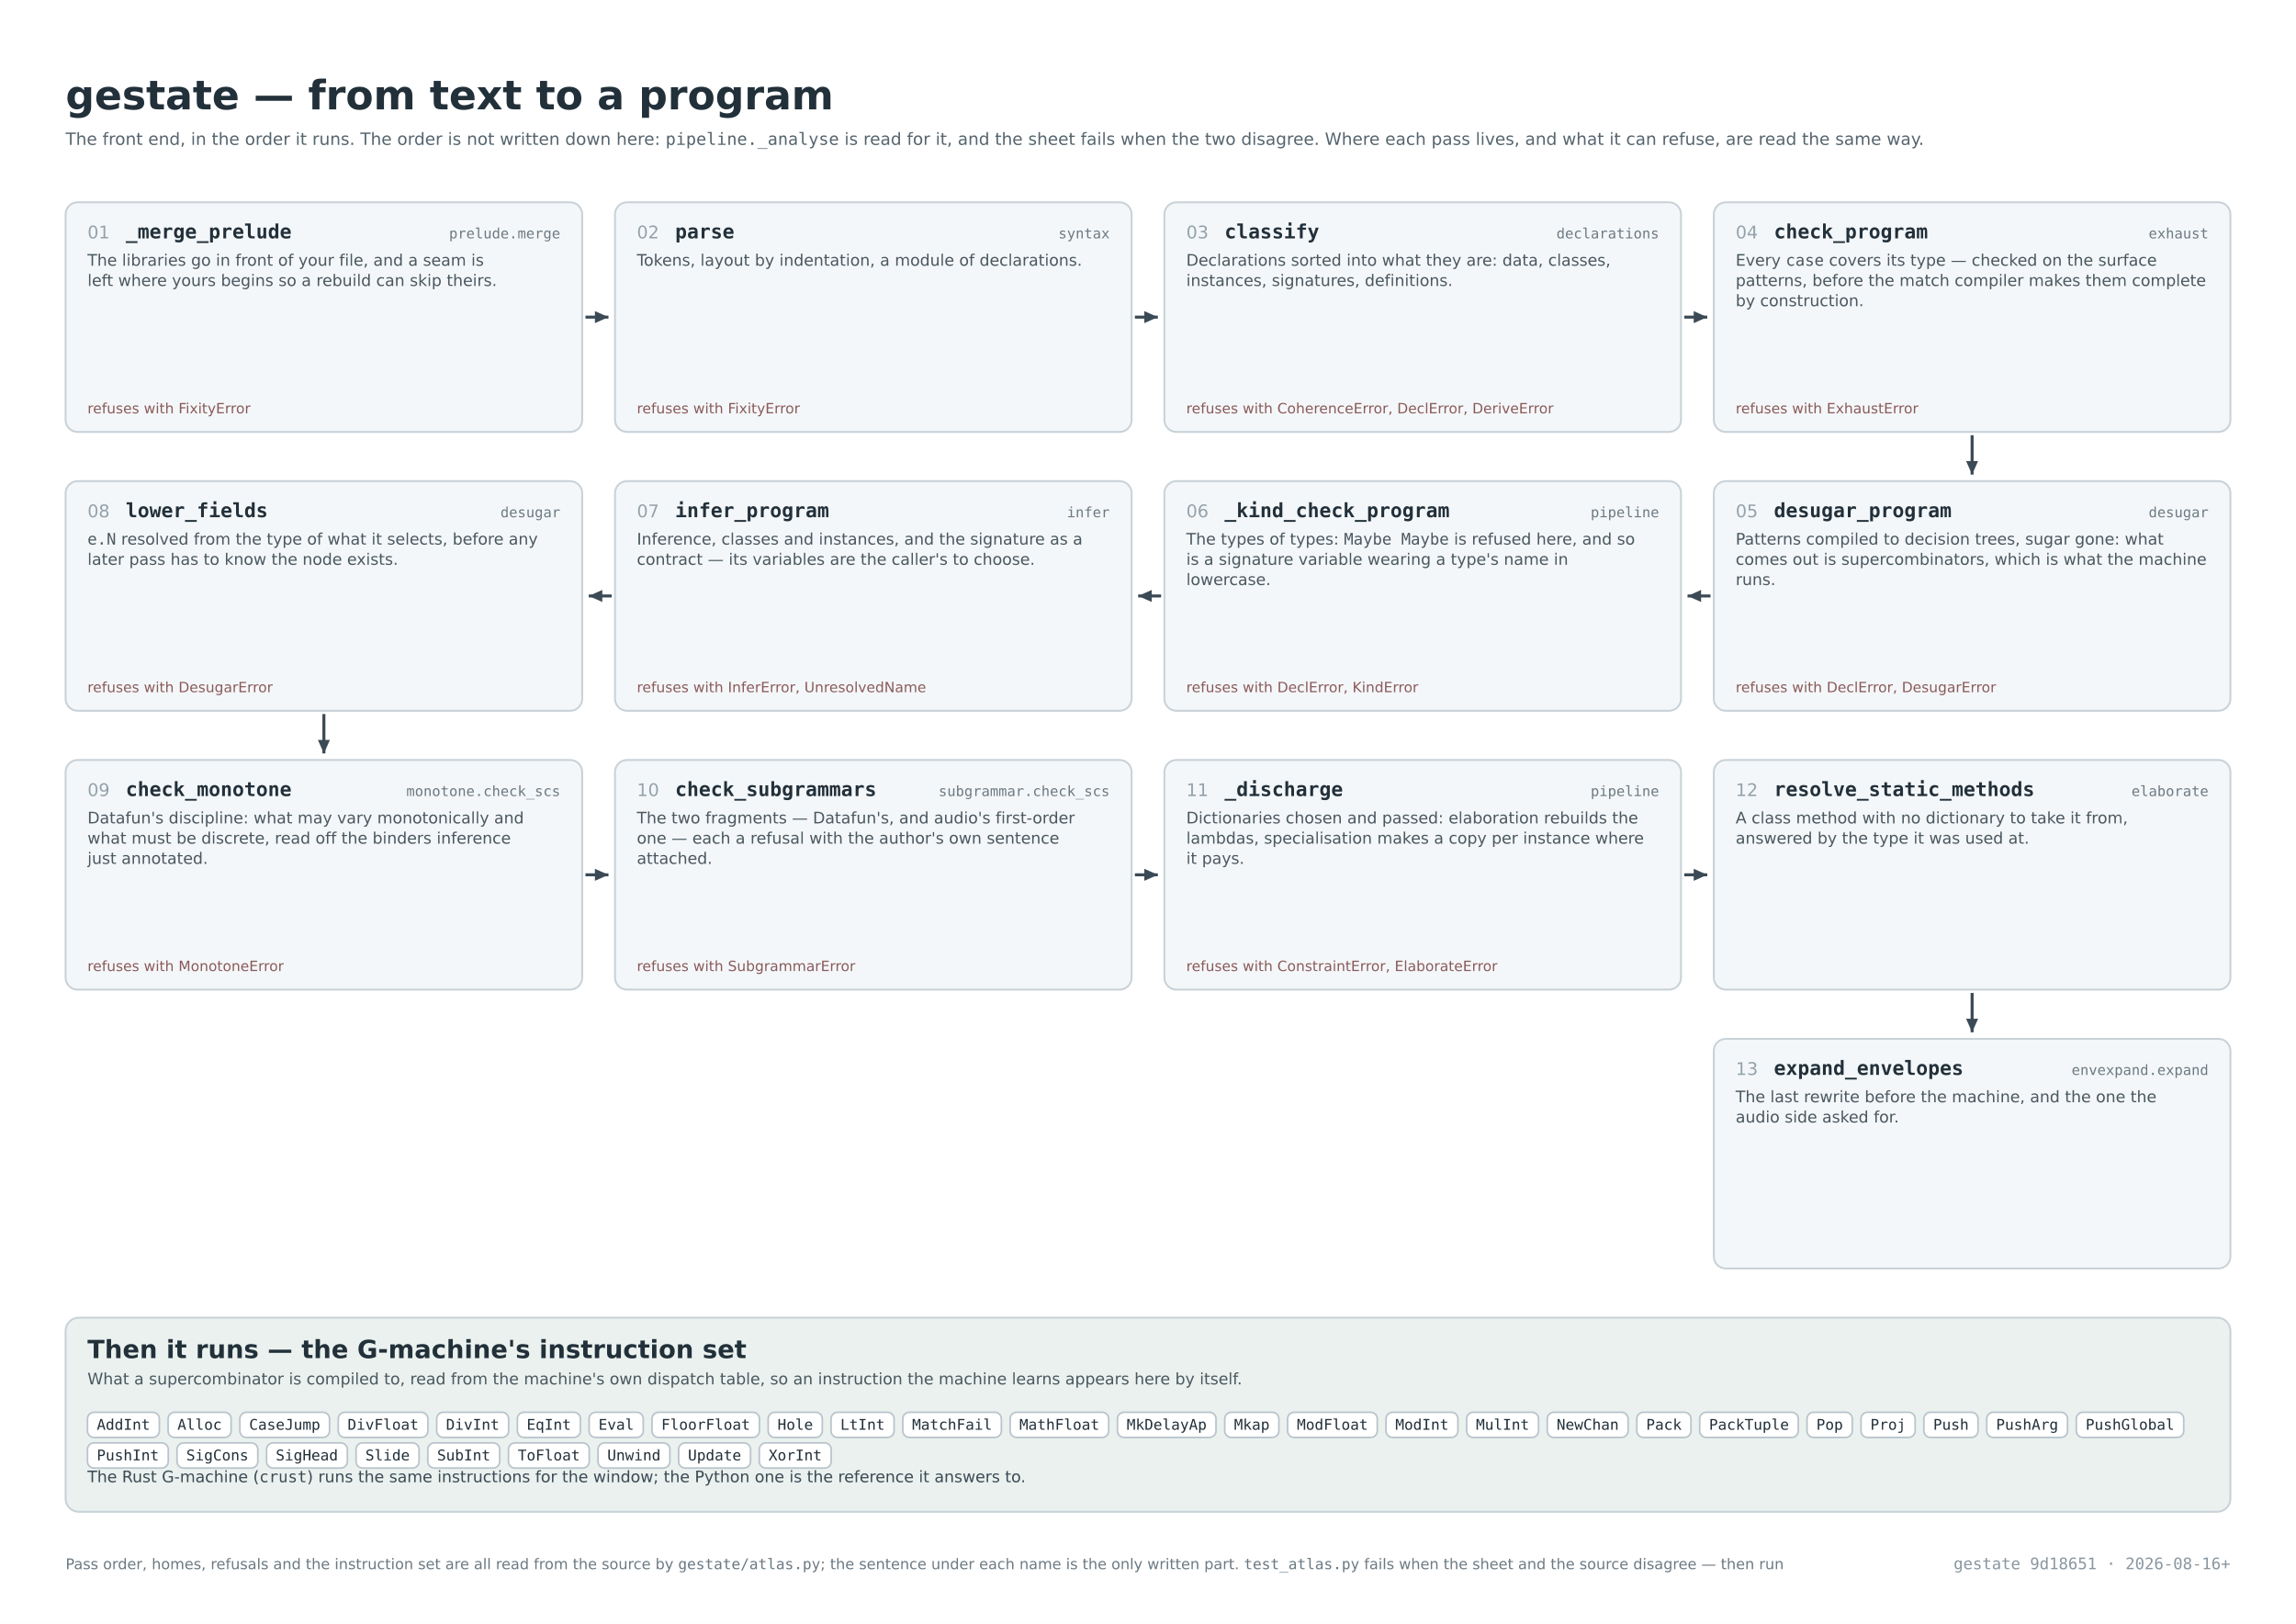
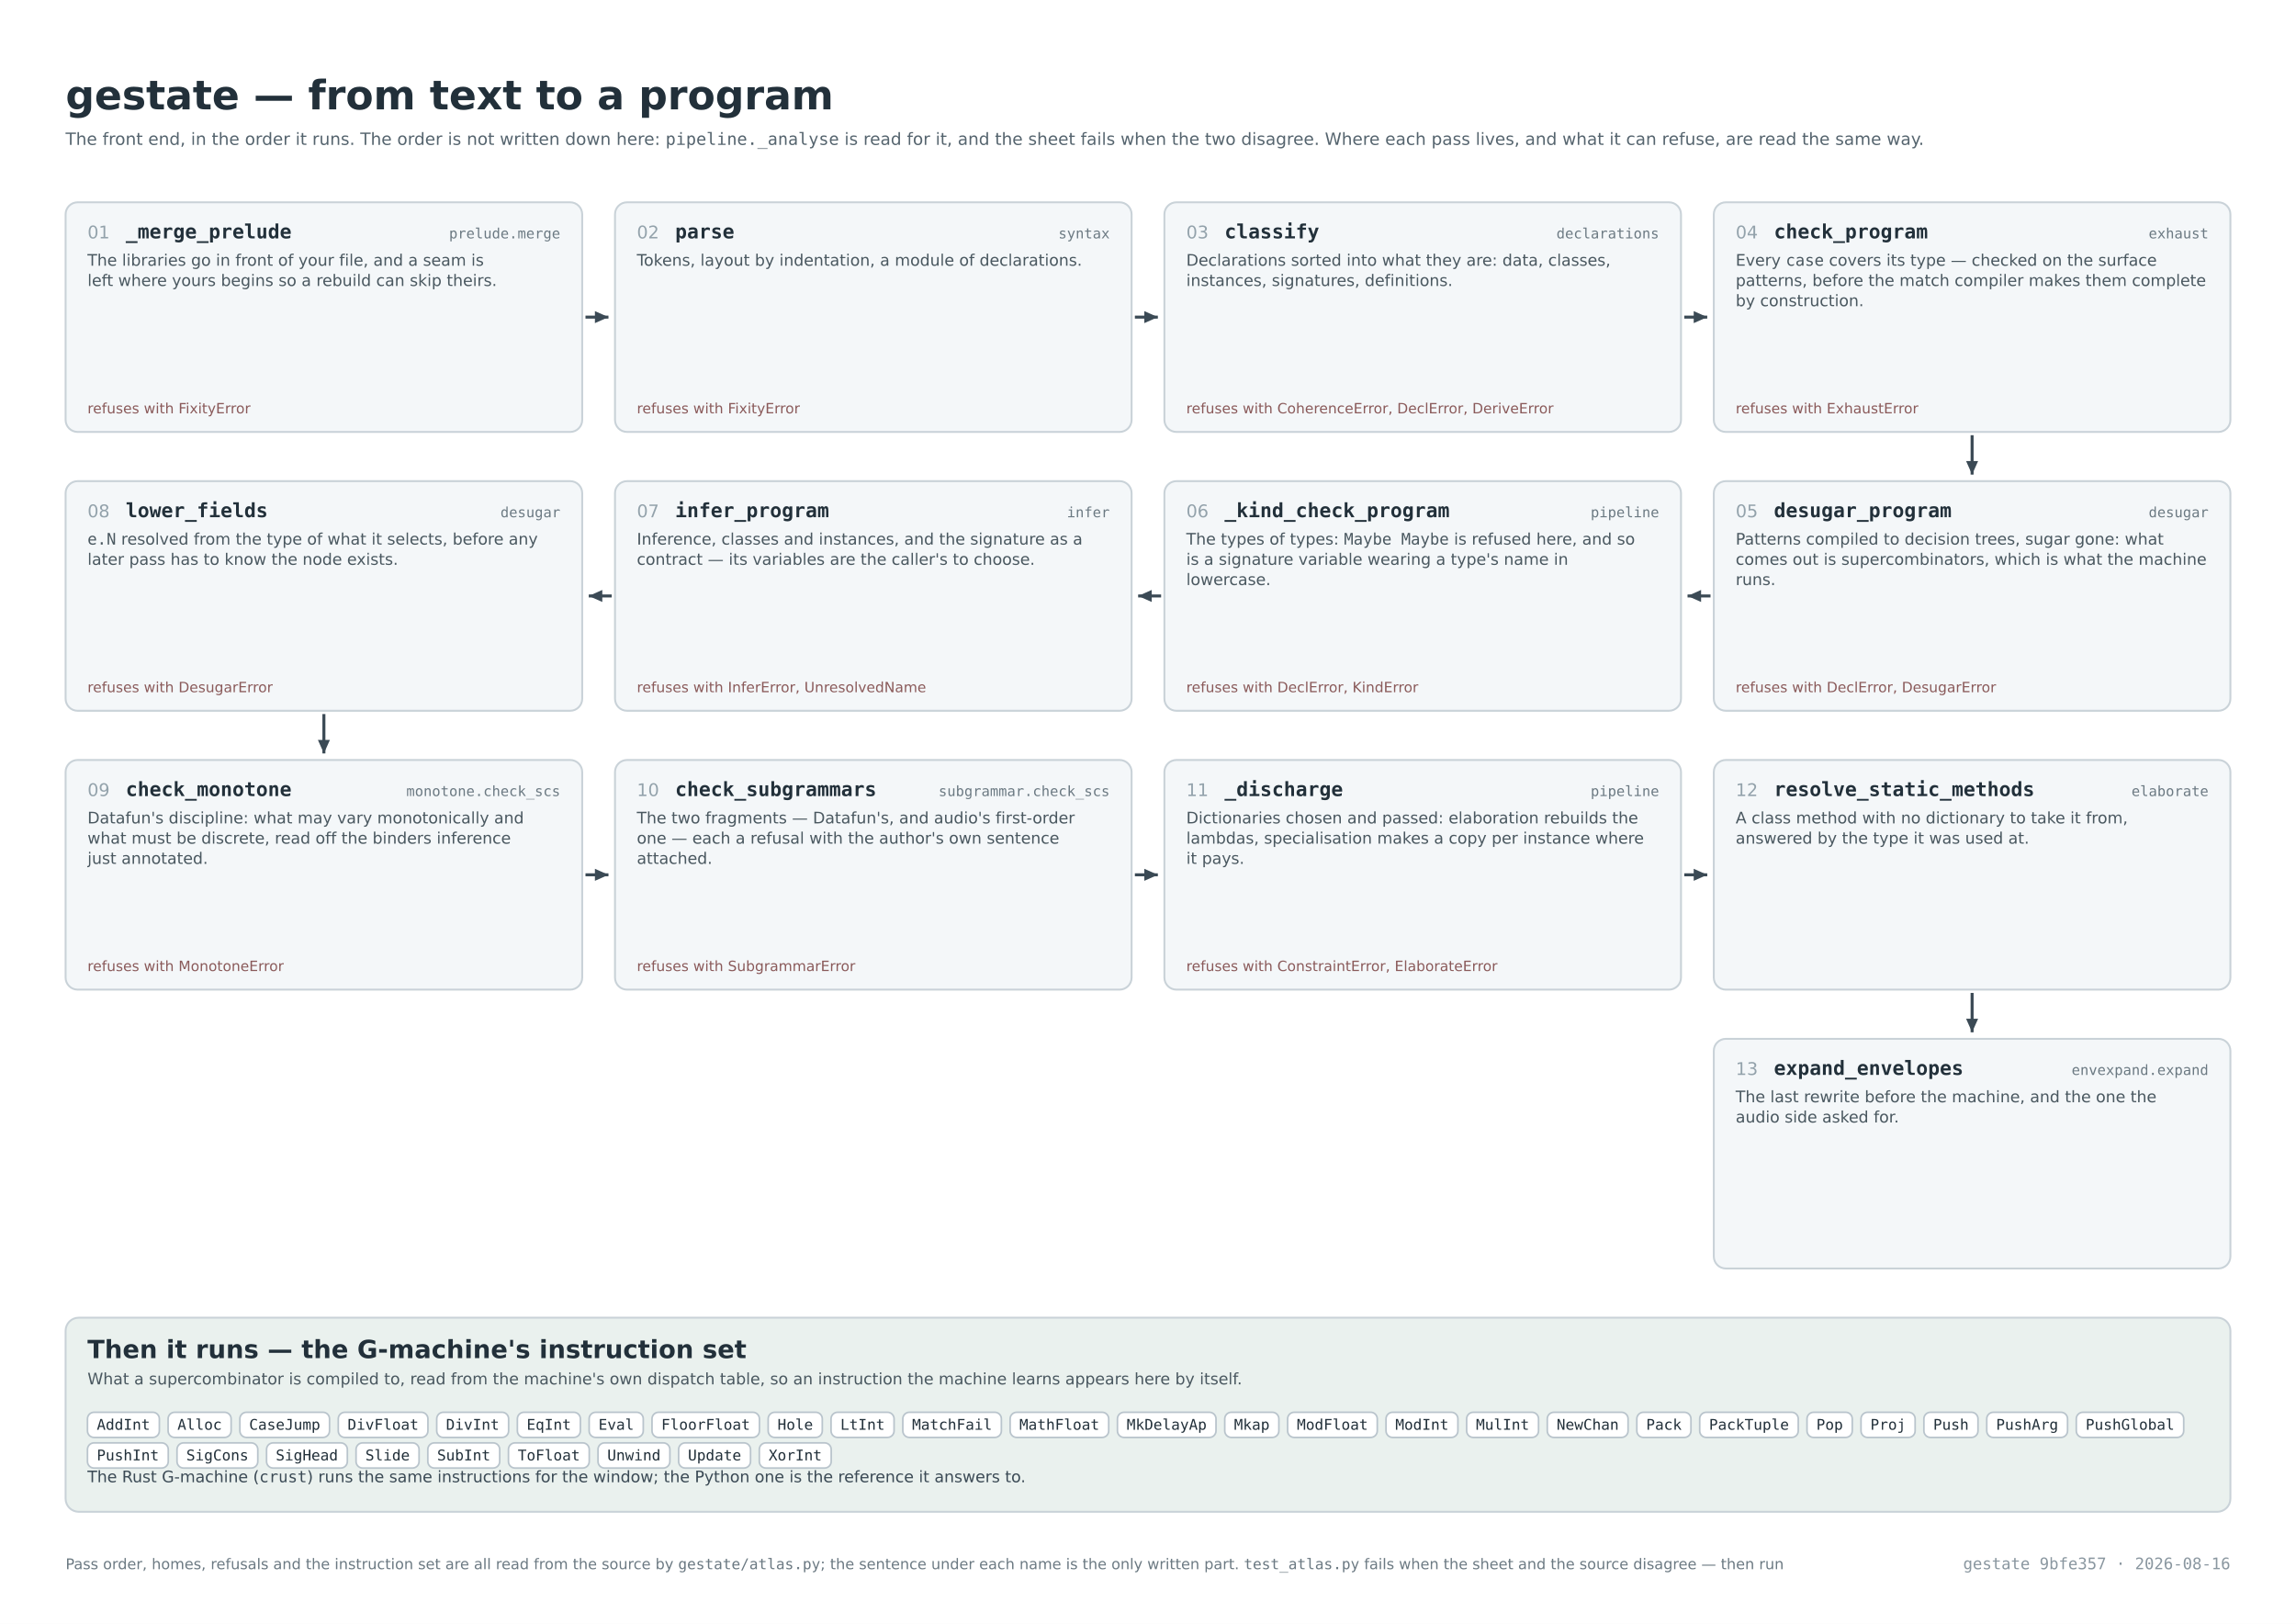
<svg xmlns="http://www.w3.org/2000/svg" width="420mm" height="297mm" viewBox="0 0 420 297">
  <defs>
    <marker id="tip" viewBox="0 0 10 10" refX="9" refY="5" markerWidth="5" markerHeight="5" orient="auto-start-reverse">
      <path d="M 0 1 L 9 5 L 0 9 z" fill="#3b4a55" />
    </marker>
  </defs>
  <style>
  text { font-family: 'DejaVu Sans', Verdana, sans-serif; fill: #22303a; }
  .mono, .chiptext { font-family: 'DejaVu Sans Mono', Consolas, monospace; }
  .title { font-size: 7.4px; font-weight: 700; }
  .subtitle { font-size: 3.1px; fill: #55646e; }
  .foot { font-size: 2.7px; fill: #6b7982; }
  .stamp { font-size: 2.9px; fill: #8a97a0; text-anchor: end; font-family: 'DejaVu Sans Mono', Consolas, monospace; }
  .lane { stroke: #c9d2d8; stroke-width: 0.35; }
  .lanetitle { font-size: 4.6px; font-weight: 700; }
  .step { font-size: 3.6px; font-weight: 700; }
  .stepnum { font-size: 3.2px; fill: #93a2ab; }
  .home { font-size: 2.6px; fill: #6b7982; text-anchor: end; }
  .refuses { font-size: 2.6px; fill: #8a5a5a; }
  .note { font-size: 2.9px; fill: #4a5860; }
  .extra { font-size: 2.9px; fill: #3b4a55; }
  .chip { fill: #ffffff; stroke: #b9c4cc; stroke-width: 0.3; }
  .chiptext { font-size: 2.7px; text-anchor: middle; }
  .edge { stroke: #3b4a55; stroke-width: 0.55; fill: none; }
  .edgetext { font-size: 2.7px; fill: #3b4a55; text-anchor: middle; }
</style>
  <rect x="0" y="0" width="420" height="297" fill="#ffffff" />
  <text class="title" x="12.00" y="20.00">gestate — from text to a program</text>
  <text class="subtitle" x="12.00" y="26.50">The front end, in the order it runs. The order is not written down here: <tspan class="mono">pipeline._analyse</tspan> is read for it, and the sheet fails when the two disagree. Where each pass lives, and what it can refuse, are read the same way.</text>
  <text class="foot" x="12.00" y="287.00">Pass order, homes, refusals and the instruction set are all read from the source by <tspan class="mono">gestate/atlas.py</tspan>; the sentence under each name is the only written part. <tspan class="mono">test_atlas.py</tspan> fails when the sheet and the source disagree — then run</text>
-   <text class="stamp" x="408.00" y="287.00">gestate 9d18651 · 2026-08-16+</text>
+   <text class="stamp" x="408.00" y="287.00">gestate 9bfe357 · 2026-08-16</text>
  <rect class="lane" x="12.00" y="37.00" width="94.50" height="42.00" rx="2.2" style="fill:#f4f7f9" />
  <text class="stepnum" x="16.00" y="43.60">01</text>
  <text class="step mono" x="23.00" y="43.60">_merge_prelude</text>
  <text class="home mono" x="102.50" y="43.60">prelude.merge</text>
  <text class="note" x="16.00" y="48.60">The libraries go in front of your file, and a seam is</text>
  <text class="note" x="16.00" y="52.30">left where yours begins so a rebuild can skip theirs.</text>
  <text class="refuses" x="16.00" y="75.60">refuses with FixityError</text>
  <rect class="lane" x="112.50" y="37.00" width="94.50" height="42.00" rx="2.2" style="fill:#f4f7f9" />
  <text class="stepnum" x="116.50" y="43.60">02</text>
  <text class="step mono" x="123.50" y="43.60">parse</text>
  <text class="home mono" x="203.00" y="43.60">syntax</text>
  <text class="note" x="116.50" y="48.60">Tokens, layout by indentation, a module of declarations.</text>
  <text class="refuses" x="116.50" y="75.60">refuses with FixityError</text>
  <rect class="lane" x="213.00" y="37.00" width="94.50" height="42.00" rx="2.2" style="fill:#f4f7f9" />
  <text class="stepnum" x="217.00" y="43.60">03</text>
  <text class="step mono" x="224.00" y="43.60">classify</text>
  <text class="home mono" x="303.50" y="43.60">declarations</text>
  <text class="note" x="217.00" y="48.60">Declarations sorted into what they are: data, classes,</text>
  <text class="note" x="217.00" y="52.30">instances, signatures, definitions.</text>
  <text class="refuses" x="217.00" y="75.60">refuses with CoherenceError, DeclError, DeriveError</text>
  <rect class="lane" x="313.50" y="37.00" width="94.50" height="42.00" rx="2.2" style="fill:#f4f7f9" />
  <text class="stepnum" x="317.50" y="43.60">04</text>
  <text class="step mono" x="324.50" y="43.60">check_program</text>
  <text class="home mono" x="404.00" y="43.60">exhaust</text>
  <text class="note" x="317.50" y="48.60">Every <tspan class="mono">case</tspan> covers its type — checked on the surface</text>
  <text class="note" x="317.50" y="52.30">patterns, before the match compiler makes them complete</text>
  <text class="note" x="317.50" y="56.00">by construction.</text>
  <text class="refuses" x="317.50" y="75.60">refuses with ExhaustError</text>
  <rect class="lane" x="313.50" y="88.00" width="94.50" height="42.00" rx="2.2" style="fill:#f4f7f9" />
  <text class="stepnum" x="317.50" y="94.60">05</text>
  <text class="step mono" x="324.50" y="94.60">desugar_program</text>
  <text class="home mono" x="404.00" y="94.60">desugar</text>
  <text class="note" x="317.50" y="99.60">Patterns compiled to decision trees, sugar gone: what</text>
  <text class="note" x="317.50" y="103.30">comes out is supercombinators, which is what the machine</text>
  <text class="note" x="317.50" y="107.00">runs.</text>
  <text class="refuses" x="317.50" y="126.60">refuses with DeclError, DesugarError</text>
  <rect class="lane" x="213.00" y="88.00" width="94.50" height="42.00" rx="2.2" style="fill:#f4f7f9" />
  <text class="stepnum" x="217.00" y="94.60">06</text>
  <text class="step mono" x="224.00" y="94.60">_kind_check_program</text>
  <text class="home mono" x="303.50" y="94.60">pipeline</text>
  <text class="note" x="217.00" y="99.60">The types of types: <tspan class="mono">Maybe Maybe</tspan> is refused here, and so</text>
  <text class="note" x="217.00" y="103.30">is a signature variable wearing a type's name in</text>
  <text class="note" x="217.00" y="107.00">lowercase.</text>
  <text class="refuses" x="217.00" y="126.60">refuses with DeclError, KindError</text>
  <rect class="lane" x="112.50" y="88.00" width="94.50" height="42.00" rx="2.2" style="fill:#f4f7f9" />
  <text class="stepnum" x="116.50" y="94.60">07</text>
  <text class="step mono" x="123.50" y="94.60">infer_program</text>
  <text class="home mono" x="203.00" y="94.60">infer</text>
  <text class="note" x="116.50" y="99.60">Inference, classes and instances, and the signature as a</text>
  <text class="note" x="116.50" y="103.30">contract — its variables are the caller's to choose.</text>
  <text class="refuses" x="116.50" y="126.60">refuses with InferError, UnresolvedName</text>
  <rect class="lane" x="12.00" y="88.00" width="94.50" height="42.00" rx="2.2" style="fill:#f4f7f9" />
  <text class="stepnum" x="16.00" y="94.60">08</text>
  <text class="step mono" x="23.00" y="94.60">lower_fields</text>
  <text class="home mono" x="102.50" y="94.60">desugar</text>
  <text class="note" x="16.00" y="99.60">
    <tspan class="mono">e.N</tspan> resolved from the type of what it selects, before any</text>
  <text class="note" x="16.00" y="103.30">later pass has to know the node exists.</text>
  <text class="refuses" x="16.00" y="126.60">refuses with DesugarError</text>
  <rect class="lane" x="12.00" y="139.00" width="94.50" height="42.00" rx="2.2" style="fill:#f4f7f9" />
  <text class="stepnum" x="16.00" y="145.60">09</text>
  <text class="step mono" x="23.00" y="145.60">check_monotone</text>
  <text class="home mono" x="102.50" y="145.60">monotone.check_scs</text>
  <text class="note" x="16.00" y="150.60">Datafun's discipline: what may vary monotonically and</text>
  <text class="note" x="16.00" y="154.30">what must be discrete, read off the binders inference</text>
  <text class="note" x="16.00" y="158.00">just annotated.</text>
  <text class="refuses" x="16.00" y="177.60">refuses with MonotoneError</text>
  <rect class="lane" x="112.50" y="139.00" width="94.50" height="42.00" rx="2.2" style="fill:#f4f7f9" />
  <text class="stepnum" x="116.50" y="145.60">10</text>
  <text class="step mono" x="123.50" y="145.60">check_subgrammars</text>
  <text class="home mono" x="203.00" y="145.60">subgrammar.check_scs</text>
  <text class="note" x="116.50" y="150.60">The two fragments — Datafun's, and audio's first-order</text>
  <text class="note" x="116.50" y="154.30">one — each a refusal with the author's own sentence</text>
  <text class="note" x="116.50" y="158.00">attached.</text>
  <text class="refuses" x="116.50" y="177.60">refuses with SubgrammarError</text>
  <rect class="lane" x="213.00" y="139.00" width="94.50" height="42.00" rx="2.2" style="fill:#f4f7f9" />
  <text class="stepnum" x="217.00" y="145.60">11</text>
  <text class="step mono" x="224.00" y="145.60">_discharge</text>
  <text class="home mono" x="303.50" y="145.60">pipeline</text>
  <text class="note" x="217.00" y="150.60">Dictionaries chosen and passed: elaboration rebuilds the</text>
  <text class="note" x="217.00" y="154.30">lambdas, specialisation makes a copy per instance where</text>
  <text class="note" x="217.00" y="158.00">it pays.</text>
  <text class="refuses" x="217.00" y="177.60">refuses with ConstraintError, ElaborateError</text>
  <rect class="lane" x="313.50" y="139.00" width="94.50" height="42.00" rx="2.2" style="fill:#f4f7f9" />
  <text class="stepnum" x="317.50" y="145.60">12</text>
  <text class="step mono" x="324.50" y="145.60">resolve_static_methods</text>
  <text class="home mono" x="404.00" y="145.60">elaborate</text>
  <text class="note" x="317.50" y="150.60">A class method with no dictionary to take it from,</text>
  <text class="note" x="317.50" y="154.30">answered by the type it was used at.</text>
  <rect class="lane" x="313.50" y="190.00" width="94.50" height="42.00" rx="2.2" style="fill:#f4f7f9" />
  <text class="stepnum" x="317.50" y="196.60">13</text>
  <text class="step mono" x="324.50" y="196.60">expand_envelopes</text>
  <text class="home mono" x="404.00" y="196.60">envexpand.expand</text>
  <text class="note" x="317.50" y="201.60">The last rewrite before the machine, and the one the</text>
  <text class="note" x="317.50" y="205.30">audio side asked for.</text>
  <path class="edge" d="M107.10,58.00 L111.30,58.00" marker-end="url(#tip)" />
  <path class="edge" d="M207.60,58.00 L211.80,58.00" marker-end="url(#tip)" />
  <path class="edge" d="M308.10,58.00 L312.30,58.00" marker-end="url(#tip)" />
  <path class="edge" d="M360.75,79.60 L360.75,86.80" marker-end="url(#tip)" />
  <path class="edge" d="M312.90,109.00 L308.70,109.00" marker-end="url(#tip)" />
  <path class="edge" d="M212.40,109.00 L208.20,109.00" marker-end="url(#tip)" />
  <path class="edge" d="M111.90,109.00 L107.70,109.00" marker-end="url(#tip)" />
  <path class="edge" d="M59.25,130.60 L59.25,137.80" marker-end="url(#tip)" />
  <path class="edge" d="M107.10,160.00 L111.30,160.00" marker-end="url(#tip)" />
  <path class="edge" d="M207.60,160.00 L211.80,160.00" marker-end="url(#tip)" />
  <path class="edge" d="M308.10,160.00 L312.30,160.00" marker-end="url(#tip)" />
  <path class="edge" d="M360.75,181.60 L360.75,188.80" marker-end="url(#tip)" />
  <rect class="lane" x="12.00" y="241.00" width="396.00" height="35.50" rx="2.4" style="fill:#eaf1ee" />
  <text class="lanetitle" x="16.00" y="248.40">Then it runs — the G-machine's instruction set</text>
  <text class="note" x="16.00" y="253.20">What a supercombinator is compiled to, read from the machine's own dispatch table, so an instruction the machine learns appears here by itself.</text>
  <rect class="chip" x="16.00" y="258.30" width="13.15" height="4.6" rx="1.2" />
  <text class="chiptext" x="22.58" y="261.50">AddInt</text>
  <rect class="chip" x="30.75" y="258.30" width="11.53" height="4.6" rx="1.2" />
  <text class="chiptext" x="36.52" y="261.50">Alloc</text>
  <rect class="chip" x="43.88" y="258.30" width="16.40" height="4.6" rx="1.2" />
  <text class="chiptext" x="52.08" y="261.50">CaseJump</text>
  <rect class="chip" x="61.88" y="258.30" width="16.40" height="4.6" rx="1.2" />
  <text class="chiptext" x="70.08" y="261.50">DivFloat</text>
  <rect class="chip" x="79.89" y="258.30" width="13.15" height="4.6" rx="1.2" />
  <text class="chiptext" x="86.46" y="261.50">DivInt</text>
  <rect class="chip" x="94.64" y="258.30" width="11.53" height="4.6" rx="1.2" />
  <text class="chiptext" x="100.40" y="261.50">EqInt</text>
  <rect class="chip" x="107.77" y="258.30" width="9.90" height="4.6" rx="1.2" />
  <text class="chiptext" x="112.72" y="261.50">Eval</text>
  <rect class="chip" x="119.27" y="258.30" width="19.65" height="4.6" rx="1.2" />
  <text class="chiptext" x="129.09" y="261.50">FloorFloat</text>
  <rect class="chip" x="140.52" y="258.30" width="9.90" height="4.6" rx="1.2" />
  <text class="chiptext" x="145.47" y="261.50">Hole</text>
  <rect class="chip" x="152.02" y="258.30" width="11.53" height="4.6" rx="1.2" />
  <text class="chiptext" x="157.79" y="261.50">LtInt</text>
  <rect class="chip" x="165.15" y="258.30" width="18.03" height="4.6" rx="1.2" />
  <text class="chiptext" x="174.16" y="261.50">MatchFail</text>
  <rect class="chip" x="184.78" y="258.30" width="18.03" height="4.6" rx="1.2" />
  <text class="chiptext" x="193.79" y="261.50">MathFloat</text>
  <rect class="chip" x="204.41" y="258.30" width="18.03" height="4.6" rx="1.2" />
  <text class="chiptext" x="213.42" y="261.50">MkDelayAp</text>
  <rect class="chip" x="224.04" y="258.30" width="9.90" height="4.6" rx="1.2" />
  <text class="chiptext" x="228.99" y="261.50">Mkap</text>
  <rect class="chip" x="235.54" y="258.30" width="16.40" height="4.6" rx="1.2" />
  <text class="chiptext" x="243.74" y="261.50">ModFloat</text>
  <rect class="chip" x="253.54" y="258.30" width="13.15" height="4.6" rx="1.2" />
  <text class="chiptext" x="260.12" y="261.50">ModInt</text>
  <rect class="chip" x="268.29" y="258.30" width="13.15" height="4.6" rx="1.2" />
  <text class="chiptext" x="274.87" y="261.50">MulInt</text>
  <rect class="chip" x="283.04" y="258.30" width="14.78" height="4.6" rx="1.2" />
  <text class="chiptext" x="290.43" y="261.50">NewChan</text>
  <rect class="chip" x="299.42" y="258.30" width="9.90" height="4.6" rx="1.2" />
  <text class="chiptext" x="304.37" y="261.50">Pack</text>
  <rect class="chip" x="310.92" y="258.30" width="18.03" height="4.6" rx="1.2" />
  <text class="chiptext" x="319.94" y="261.50">PackTuple</text>
  <rect class="chip" x="330.55" y="258.30" width="8.28" height="4.6" rx="1.2" />
  <text class="chiptext" x="334.69" y="261.50">Pop</text>
  <rect class="chip" x="340.43" y="258.30" width="9.90" height="4.6" rx="1.2" />
  <text class="chiptext" x="345.38" y="261.50">Proj</text>
  <rect class="chip" x="351.93" y="258.30" width="9.90" height="4.6" rx="1.2" />
  <text class="chiptext" x="356.88" y="261.50">Push</text>
  <rect class="chip" x="363.43" y="258.30" width="14.78" height="4.6" rx="1.2" />
  <text class="chiptext" x="370.82" y="261.50">PushArg</text>
  <rect class="chip" x="379.81" y="258.30" width="19.65" height="4.6" rx="1.2" />
  <text class="chiptext" x="389.64" y="261.50">PushGlobal</text>
  <rect class="chip" x="16.00" y="263.90" width="14.78" height="4.6" rx="1.2" />
  <text class="chiptext" x="23.39" y="267.10">PushInt</text>
  <rect class="chip" x="32.38" y="263.90" width="14.78" height="4.6" rx="1.2" />
  <text class="chiptext" x="39.77" y="267.10">SigCons</text>
  <rect class="chip" x="48.76" y="263.90" width="14.78" height="4.6" rx="1.2" />
  <text class="chiptext" x="56.14" y="267.10">SigHead</text>
  <rect class="chip" x="65.13" y="263.90" width="11.53" height="4.6" rx="1.2" />
  <text class="chiptext" x="70.90" y="267.10">Slide</text>
  <rect class="chip" x="78.26" y="263.90" width="13.15" height="4.6" rx="1.2" />
  <text class="chiptext" x="84.84" y="267.10">SubInt</text>
  <rect class="chip" x="93.01" y="263.90" width="14.78" height="4.6" rx="1.2" />
  <text class="chiptext" x="100.40" y="267.10">ToFloat</text>
  <rect class="chip" x="109.39" y="263.90" width="13.15" height="4.6" rx="1.2" />
  <text class="chiptext" x="115.97" y="267.10">Unwind</text>
  <rect class="chip" x="124.14" y="263.90" width="13.15" height="4.6" rx="1.2" />
  <text class="chiptext" x="130.72" y="267.10">Update</text>
  <rect class="chip" x="138.90" y="263.90" width="13.15" height="4.6" rx="1.2" />
  <text class="chiptext" x="145.47" y="267.10">XorInt</text>
  <text class="extra" x="16.00" y="271.10">The Rust G-machine (<tspan class="mono">crust</tspan>) runs the same instructions for the window; the Python one is the reference it answers to.</text>
</svg>
